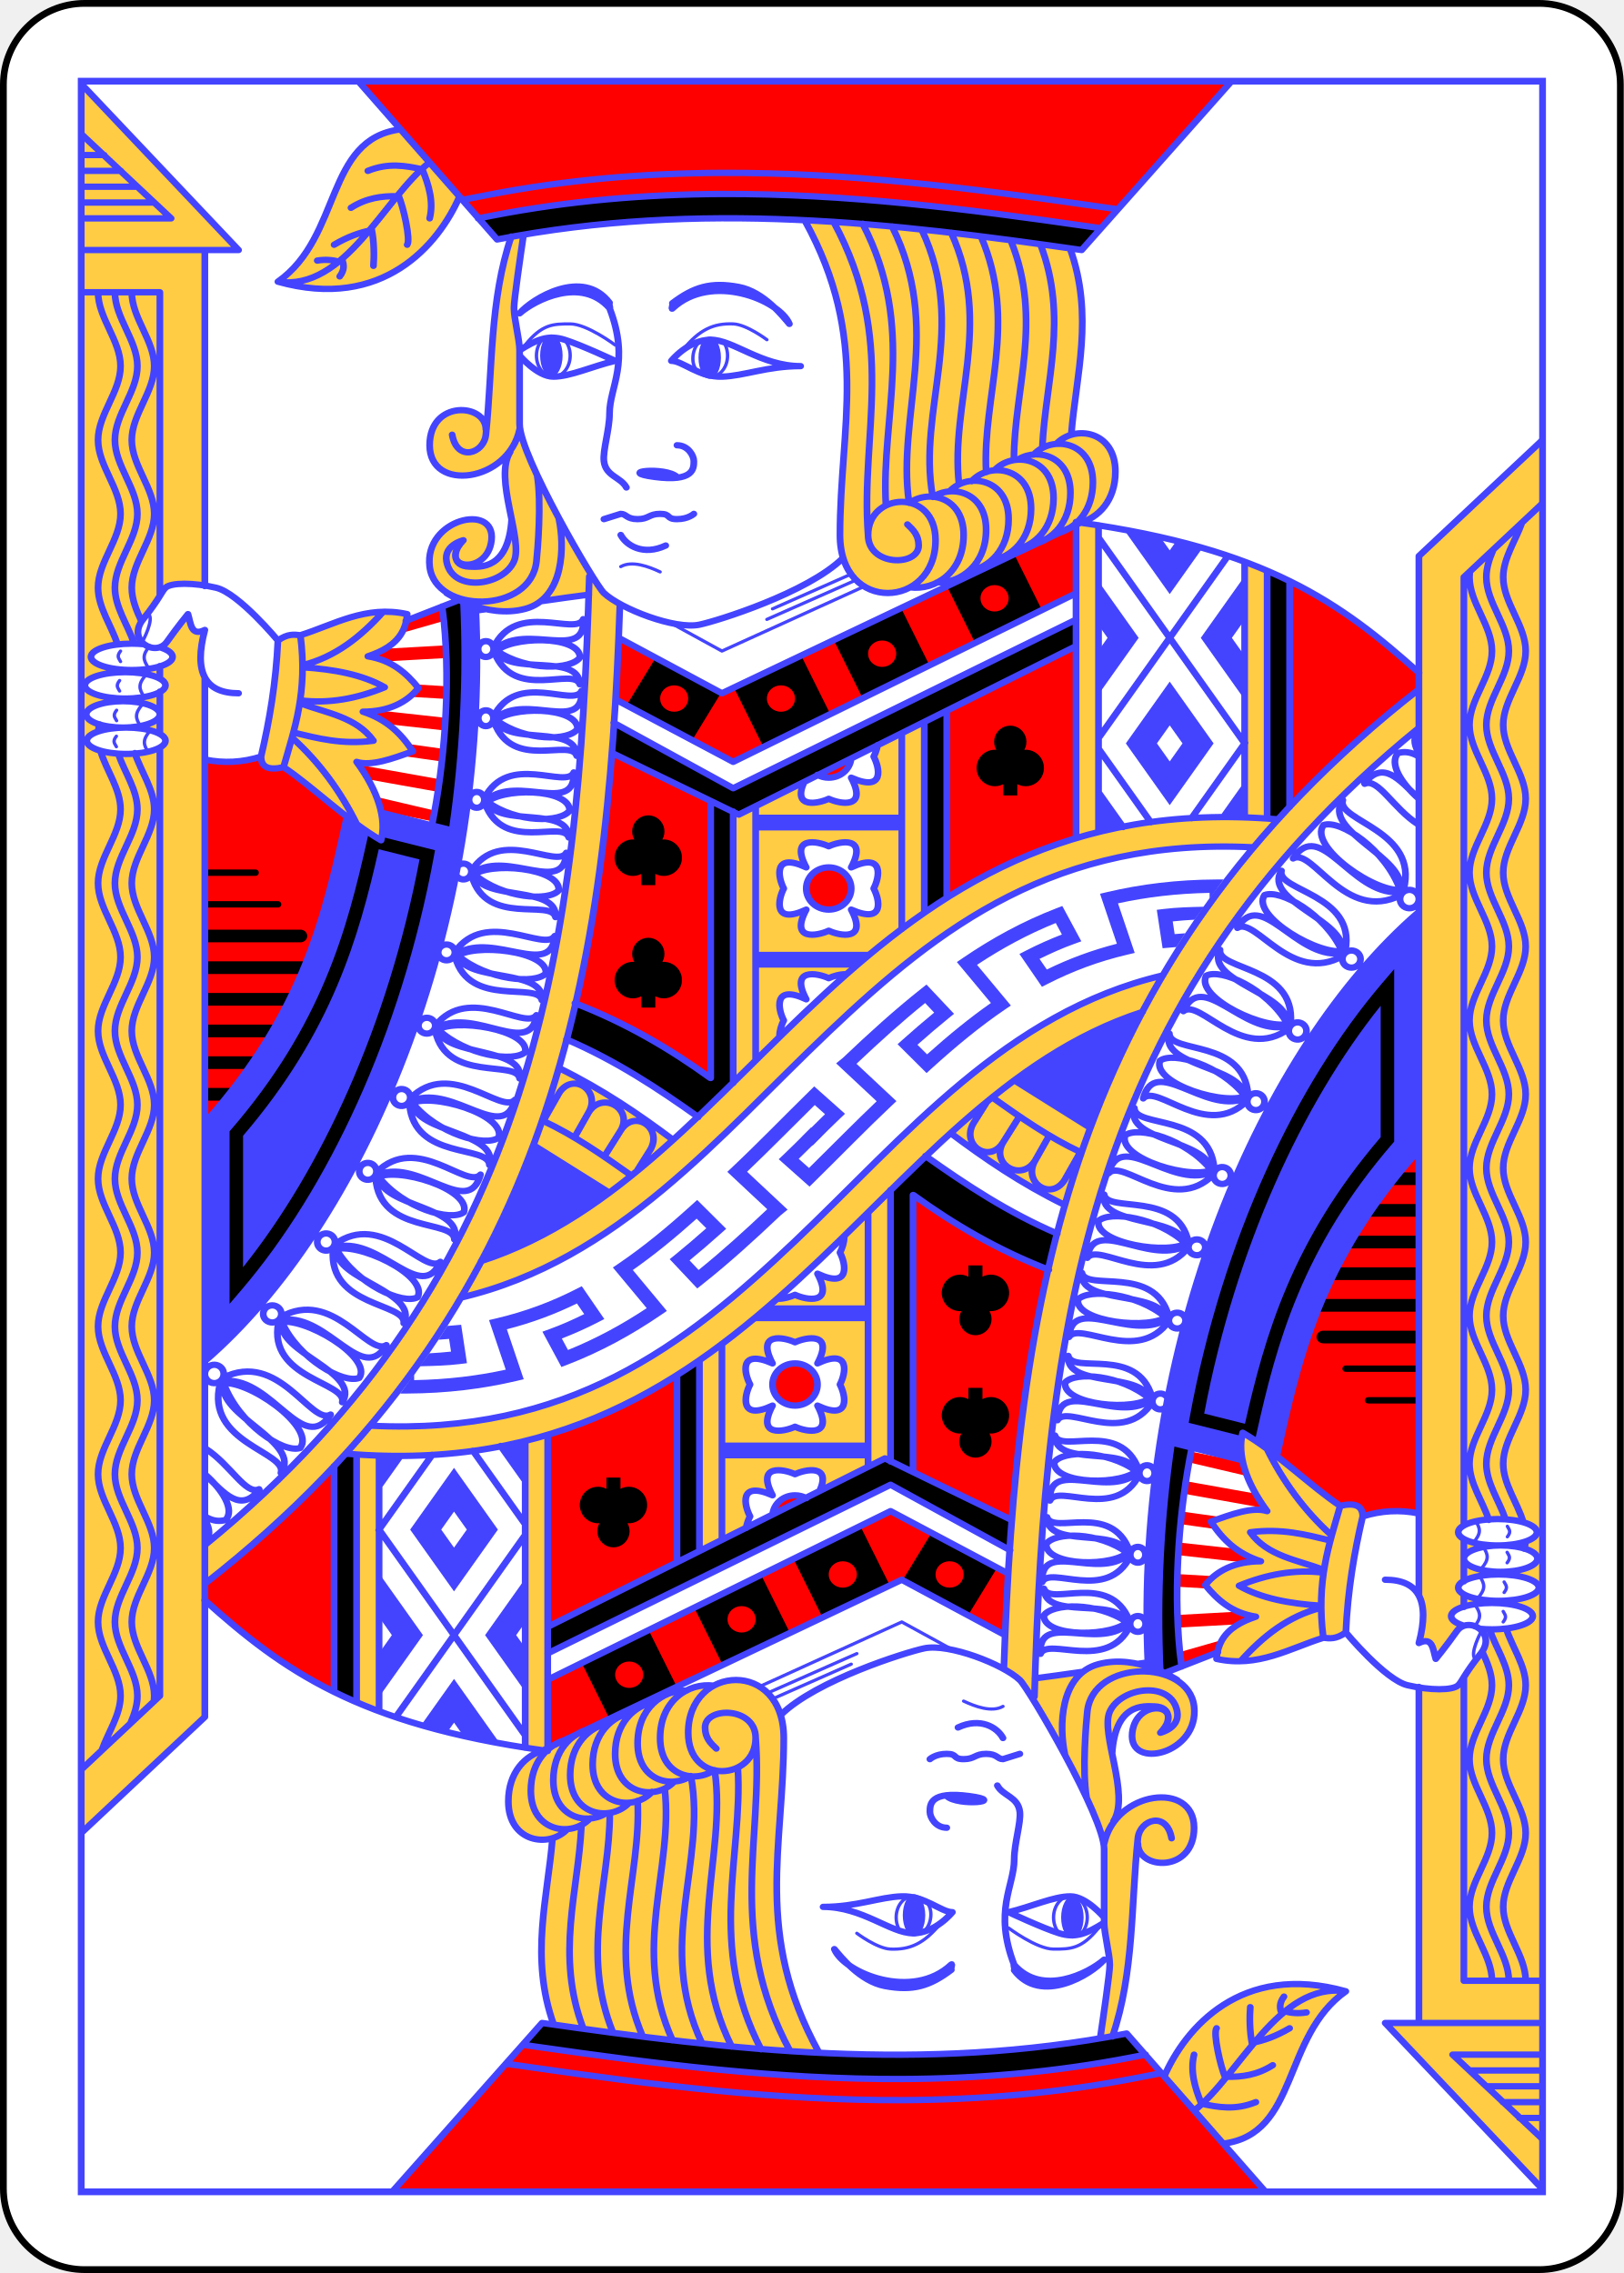
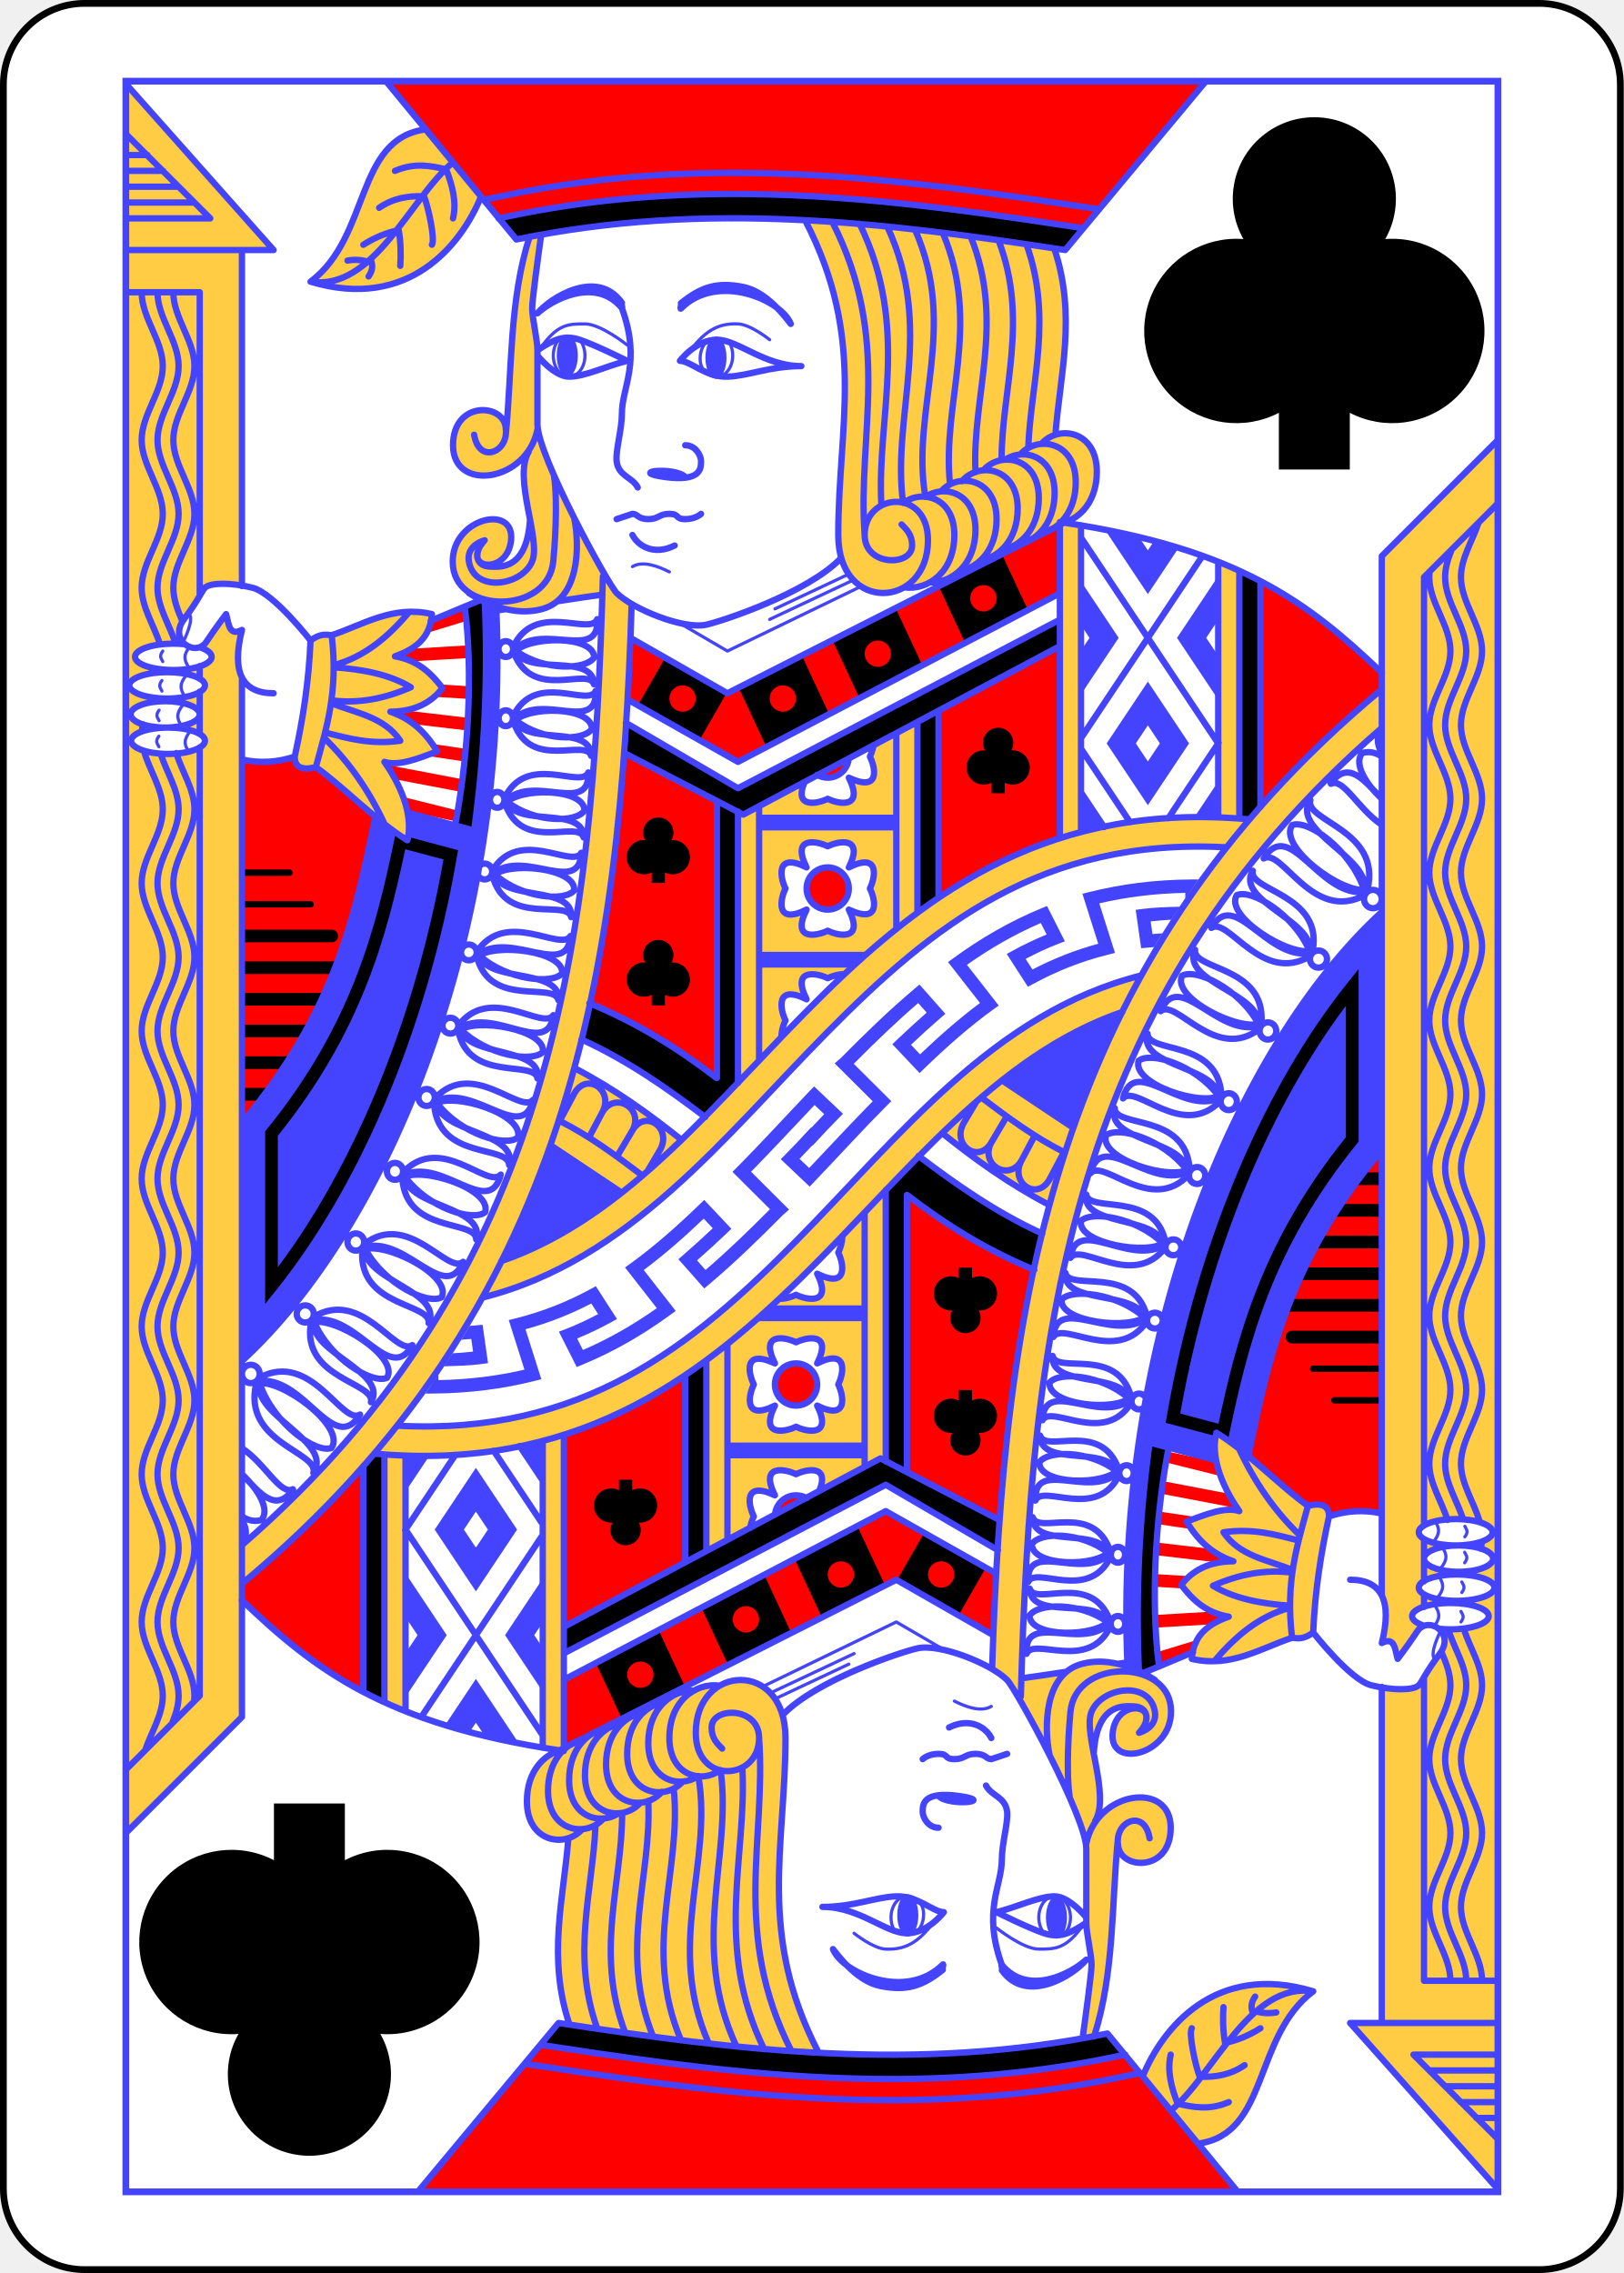
<svg xmlns="http://www.w3.org/2000/svg" xmlns:xlink="http://www.w3.org/1999/xlink" class="card" face="JC" height="3.5in" preserveAspectRatio="none" viewBox="-120 -168 240 336" width="2.5in">
  <defs>
    <symbol id="SCJ" viewBox="-600 -600 1200 1200" preserveAspectRatio="xMinYMid">
      <path d="M-100 500L100 500L100 340A260 260 0 1 0 200 -150A230 230 0 1 0 -200 -150A260 260 0 1 0 -100 340Z" fill="black" />
    </symbol>
    <symbol id="CJ6" preserveAspectRatio="none" viewBox="0 0 1300 2000">
      <path stroke="#44F" stroke-linecap="round" stroke-linejoin="round" stroke-width="3" fill="none" d="M524.942,513.716 570,540 696.329,478.873M61.132,535.04C54.179,543.563 55,548.227 59.572,555.454M57.437,562.749c-6.953,8.523 -6.132,13.187 -1.559,20.414M54.358,590.664c-6.953,8.523 -6.132,13.187 -1.559,20.414M61.337,615.5c-6.953,8.523 -6.132,13.187 -1.559,20.414M35,540c-3.989,5.328 -1.136,7.235 0,10M34.179,567.915c-3.989,5.328 -1.136,7.235 0,10M31.511,596.034c-3.989,5.328 -1.136,7.235 0,10M31.305,620.665c-3.989,5.328 -1.136,7.235 0,10M60,505c5,5 -5,25 -5,25M395,250c15,-20 25,-20 40,-20 15,0 40,20 40,20M535,255c15,-20 27.855,-25.694 45,-25 12.009,0.486 30,15 30,15M430.149,245.272C433.131,248.928 435,254.173 435,260c0,11.046 -6.716,20 -15,20 -8.284,0 -15,-8.954 -15,-20 0,-6.19 2.109,-11.724 5.422,-15.392M573.022,250.068C574.281,252.994 575,256.385 575,260c0,11.046 -6.716,20 -15,20 -8.284,0 -15.871,-6.052 -15.871,-17.097 0,-6.372 2.235,-12.048 5.717,-15.711M610,510l78.911,-37.135M615,500l69.819,-32.856M480,460c10.058,-6.049 25,0 35,5" />
-       <use xlink:href="#SCJ" height="75" width="75" transform="translate(504,728)scale(1,1.065)rotate(0)translate(-37,-37)" />
-       <use xlink:href="#SCJ" height="75" width="75" transform="translate(504,844)scale(1,1.065)rotate(0)translate(-37,-37)" />
-       <use xlink:href="#SCJ" height="75" width="75" transform="translate(826,643)scale(1,1.065)rotate(0)translate(-37,-37)" />
+       <use xlink:href="#SCJ" height="75" width="75" transform="translate(504,728)scale(1,1)rotate(0)translate(-37,-37)" />
+       <use xlink:href="#SCJ" height="75" width="75" transform="translate(504,844)scale(1,1)rotate(0)translate(-37,-37)" />
+       <use xlink:href="#SCJ" height="75" width="75" transform="translate(826,643)scale(1,1)rotate(0)translate(-37,-37)" />
    </symbol>
    <symbol id="CJ5" preserveAspectRatio="none" viewBox="0 0 1300 2000">
      <path stroke="#44F" stroke-linecap="round" stroke-linejoin="round" stroke-width="6" fill="none" d="M921.558,121.325l-25.06,-3.831C790.986,101.362 682.195,86.319 569.248,86.885 501.48,87.224 432.215,93.183 361.268,107.896l-22.184,4.6M425,415c5,25 5,75 -30,85 -35,10 -70,-15 -70,-15M110,478.448V160M7.4505806e-8,1660 110,1550V565.476M109.952,1423.791C424.079,1162.69 468.218,839.167 479.238,495.464M355.727,1118.101C598.778,1034.369 691.652,666.23 1063.973,699.43M337.798,1152.659C477.381,1117.627 566.804,1000.211 664.916,900.932 763.64,801.032 867.291,716.741 1042.07,725.935M452.012,469.223C442.44,813.792 407.376,1129.21 110,1387.2M1075,473.933v213.595M1055,464.08V698.413M1035,455.46V697.397M905,420.772V711.33M885,417.693V717.28M888.351,418.243C1053.687,443.043 1120.384,493.996 1190.053,560.563M411.109,985.253c28.188,14.13 52.952,32.587 77.586,51.208M425.075,935.134c39.019,20.444 70.871,43.709 100.957,67.668M431.664,907.977c43.893,20.069 81.163,46.299 117.275,73.608M439.2,873.673c45.425,18.698 84.554,43.2 120.342,70.782M475.757,586.08 580,645 885.052,485.211M473.693,607.988 580,670 885.077,510.198M472.061,636.489 585,695 884.973,535.337M560,682.157V944.565M580,692.027V949.354M600,686.947V927.439M730,617.816V803.492M750,607.245v180.717M770,596.88v176.713M478.285,527.592 570,580 889.196,418.274M685,765a20,20 0 0 0 -20,-20 20,20 0 0 0 -20,20 20,20 0 0 0 20,20 20,20 0 0 0 20,-20v0M645,745c-15,-30 10,-25 20,-20 10,-5 35,-10 20,20 30,-15 25,10 20,20 5,10 10.599,34.355 -20,20 15,30 -10,25 -20,20 -10,5 -35,10 -20,-20 -30,15 -25,-10 -20,-20 -5,-10 -10,-35 20,-20v0M621.222,904.551C621.281,899.512 623.141,893.719 625,890c-5,-10 -10,-35 20,-20 -15,-30 10,-25 20,-20 3.933,-1.966 10.186,-3.933 15.413,-3.77M654.932,657.285C657.889,659.011 661.329,660 665,660c10.345,0 18.856,-7.855 19.894,-17.926M708.47,629.032C707.858,633.057 706.429,637.142 705,640c5,10 10.599,34.355 -20,20 15,30 -10,25 -20,20 -9.483,4.741 -32.455,9.483 -22.013,-15.623M402.493,1008.329l67.145,44.763M905.363,433.044l129.765,194.647M1035.361,626.959l-47.642,71.463M905.819,633.729l45.682,68.523M1019.995,450.008C981.781,507.328 942.838,565.743 905.982,621.026M905.55,674.789l21.318,31.977M1016.166,697.213 1035,668.963M438.925,1000.675l12.606,-23.725c12.105,-20.216 39.571,-3.424 28.547,17.131l-14.461,24.478M480.078,994.081c12.105,-20.216 37.365,-2.357 26.341,18.198l-12.107,20.494M411.109,985.253l14.081,-26.502c12.105,-20.216 37.365,-2.356 26.341,18.198M70,487.069V200H1.1920929e-6M70,566.092V554.187M70,618.432V578.407M-1.4901161e-7,1600 70,1530V631.363M2.9802322e-7,160H140L0,2.5M0,130H80L-1.1920929e-6,50M315,895a7.5,7.5 0 0 1 -7.5,7.5 7.5,7.5 0 0 1 -7.5,-7.5 7.5,7.5 0 0 1 7.5,-7.5 7.5,7.5 0 0 1 7.5,7.5v0M315,895c30,-40 80,5 90,-10M315,900c9.92,49.006 72.409,27.159 75,45M317.967,896.204C350.854,878.304 400,925 405,885M390,945C395,915 323.67,924.636 317.582,898.758 342.271,923.29 385,930 395,920M395,920c4.031,-20.98 -63.401,-33.217 -80,-20M332.448,825.126a7.46,7.5 0 0 1 -7.022,7.916 7.46,7.5 0 0 1 -7.874,-7.059 7.46,7.5 0 0 1 7.022,-7.916 7.46,7.5 0 0 1 7.874,7.059v0M332.448,825.126C359.967,783.477 412.179,825.547 421.257,810M332.732,830.118c12.637,48.359 73.452,22.978 77.039,40.641M335.463,826.158C367.105,806.409 418.565,850.22 421.257,810M409.771,870.759c3.26,-30.237 -67.029,-16.541 -74.545,-42.029 25.912,23.081 68.727,27.339 78.089,16.784M413.316,845.514c2.811,-21.176 -64.85,-29.54 -80.583,-15.396M347.101,748.305a7.124,7.5 0 0 1 -6.53,8.077 7.124,7.5 0 0 1 -7.673,-6.874 7.124,7.5 0 0 1 6.53,-8.077 7.124,7.5 0 0 1 7.673,6.874v0M347.101,748.305c25.358,-42.277 76.13,-1.433 84.456,-17.186M347.482,753.289c13.127,48.052 70.631,21.264 74.443,38.839M350.003,749.266c29.776,-20.479 79.868,22.124 81.555,-18.148M421.926,792.128c2.449,-30.304 -64.357,-14.978 -72.093,-40.284 25.246,22.473 66.216,25.734 74.922,14.964M424.755,766.808c2.218,-21.236 -62.563,-28.025 -77.273,-13.519M358.61,679.76a6.852,7.5 0 0 1 -5.624,8.638 6.852,7.5 0 0 1 -7.892,-6.155 6.852,7.5 0 0 1 5.624,-8.638 6.852,7.5 0 0 1 7.892,6.155v0M358.61,679.76C379.592,635.345 431.45,671.448 438.192,655M359.366,684.691c16.35,46.688 69.351,14.799 74.384,31.965M361.466,680.455C388.391,657.359 439.736,695.276 438.192,655M433.751,716.655c-0.032,-30.414 -62.847,-9.104 -72.245,-33.617 25.956,20.107 65.471,19.651 72.969,8.134M434.475,691.172c0.459,-21.358 -62.151,-22.264 -75.108,-6.482M366.668,602.411a6.762,7.5 0 0 1 -5.549,8.638 6.762,7.5 0 0 1 -7.788,-6.155 6.762,7.5 0 0 1 5.549,-8.638 6.762,7.5 0 0 1 7.788,6.155v0M366.668,602.411c20.705,-44.414 71.877,-8.311 78.53,-24.76M367.415,607.342c16.134,46.688 68.434,14.799 73.4,31.965M369.486,603.107c26.57,-23.096 77.235,14.821 75.712,-25.455M440.815,639.307c-0.031,-30.414 -62.016,-9.104 -71.29,-33.617 25.613,20.107 64.605,19.651 72.004,8.134M441.53,613.824c0.453,-21.358 -61.329,-22.264 -74.115,-6.482M366.798,536.693a6.924,7.5 0 0 1 -5.482,8.789 6.924,7.5 0 0 1 -8.114,-5.938 6.924,7.5 0 0 1 5.482,-8.789 6.924,7.5 0 0 1 8.114,5.938v0M366.798,536.693c20.172,-44.973 73.387,-10.296 79.819,-26.923M367.675,541.602c17.59,46.227 70.395,12.902 75.874,29.925M369.698,537.311c26.667,-23.823 79.405,12.68 76.918,-27.541M443.549,571.527c-0.732,-30.403 -63.693,-7.386 -73.751,-31.635 26.682,19.392 66.587,17.859 73.896,6.14M443.694,546.033c-0.028,-21.364 -63.293,-20.561 -76.019,-4.43M292.672,964.013a7.73,8.033 0 0 1 -8.614,6.994 7.73,8.033 0 0 1 -6.73,-8.952 7.73,8.033 0 0 1 8.614,-6.994 7.73,8.033 0 0 1 6.73,8.952v0M292.672,964.013c35.714,-38.606 81.208,15.762 93.322,1.121M292.044,969.328c3.99,53.393 70.658,38.328 71.067,57.632M295.556,965.68c35.891,-14.734 80.297,41.325 90.438,-0.546M363.111,1026.96c8.884,-31.239 -65.294,-30.31 -68.269,-58.615 22.173,29.303 65.039,42.016 76.525,32.691M371.367,1001.036c6.76,-21.777 -60.682,-43.591 -79.323,-31.708M262.606,1034.063a7.673,8.013 0 0 1 -8.611,6.894 7.673,8.013 0 0 1 -6.601,-8.994 7.673,8.013 0 0 1 8.611,-6.894 7.673,8.013 0 0 1 6.601,8.994v0M262.606,1034.063c35.786,-38.169 80.465,16.492 92.617,2.003M261.936,1039.359c3.494,53.295 69.797,38.901 70.034,58.16M265.454,1035.753c35.752,-14.356 79.338,41.981 89.769,0.313M331.971,1097.518c9.091,-31.076 -64.543,-30.852 -67.249,-59.113 21.752,29.439 64.188,42.526 75.67,33.333M340.392,1071.738c6.9,-21.658 -59.849,-44.056 -78.455,-32.38M225.491,1102.246a7.898,8.152 0 0 1 -9.769,5.591 7.898,8.152 0 0 1 -5.417,-10.083 7.898,8.152 0 0 1 9.769,-5.591 7.898,8.152 0 0 1 5.417,10.082v0M225.491,1102.246c41.975,-32.813 79.539,29.179 94.014,16.5M224.041,1107.47c-4.174,54.177 65.425,50.06 62.873,69.478M228.146,1104.392c38.486,-8.856 74.694,54.653 91.36,14.353M286.914,1176.948c13.765,-29.85 -61.243,-41.14 -59.898,-70.002 17.877,33.026 59.188,52.832 72.213,45.377M299.228,1152.323c10.167,-20.715 -54.549,-53.693 -75.187,-44.852M177.494,1171.167a8.084,8.122 0 0 1 -10.525,4.484 8.084,8.122 0 0 1 -4.463,-10.574 8.084,8.122 0 0 1 10.525,-4.484 8.084,8.122 0 0 1 4.463,10.574v0M177.494,1171.167c46.141,-27.976 77.917,37.499 93.971,26.5M175.474,1176.186c-9.891,53.225 61.377,56.663 56.757,75.625M179.973,1173.58c40.094,-4.617 70.332,62.213 91.492,24.087M232.231,1251.811c17.119,-28.087 -58.05,-47.373 -53.675,-75.823 14.756,34.651 54.74,58.735 68.774,52.755M247.329,1228.744c12.506,-19.426 -49.929,-59.087 -71.856,-52.557M126.003,1228.766a8.414,8.715 0 0 1 -11.224,4.094 8.414,8.715 0 0 1 -3.952,-11.625 8.414,8.715 0 0 1 11.224,-4.093 8.414,8.715 0 0 1 3.952,11.625v0M126.003,1228.766c49.745,-26.853 78.519,45.407 95.909,34.709M123.579,1234.005c-13.721,56.334 60.095,64.816 54.068,84.812M128.422,1231.516c41.952,-2.244 69.039,71.364 93.49,31.959M177.647,1318.817c19.603,-28.926 -57.24,-54.644 -50.853,-84.816 13.087,38.103 53.066,66.588 68.032,61.13M194.826,1295.13c14.25,-19.961 -48.045,-66.641 -71.247,-61.125M110.323,1212.531C248.864,1085.094 364.673,805.728 350.93,497.689M128.501,1363.393C136.699,1353.801 126.187,1335.136 110,1320M110,1360c7.738,5.039 13.609,4.707 18.501,3.393M110,1385c5.306,-6.524 4.355,-12.857 1.003,-19.872M110,1320c17.689,18.562 31.778,36.964 48.471,14.665M110.704,1295.793c22.171,15.196 35.716,44.344 47.538,38.425M110.313,986.836C198.985,880.847 217.434,789.003 236.453,697.044M15,200c0,24.267 20,45.733 20,70 0,24.267 -20,45.733 -20,70M17.257,634.906C22.489,653.366 35,670.807 35,690c0,24.267 -20,45.733 -20,70M16.199,609.324c-0.448,2.082 -0.786,4.178 -0.988,6.295M15,340c0,24.267 20,45.733 20,70 0,24.267 -20,45.733 -20,70 0,18.667 11.834,35.676 17.296,53.577M15,760c0,24.267 20,45.733 20,70 0,24.267 -20,45.733 -20,70 0,24.267 20,45.733 20,70 0,24.267 -20,45.733 -20,70 0,24.267 20,45.733 20,70 0,24.267 -20,45.733 -20,70 0,24.267 20,45.733 20,70 0,24.267 -20,45.733 -20,70 0,24.267 20,45.733 20,70 0,24.267 -20,45.733 -20,70 0,24.267 20,45.733 20,70 0,17.992 -10.994,34.445 -16.68,51.641M30,200c0,24.267 20,45.733 20,70 0,24.267 -20,45.733 -20,70M33.147,637.832C38.78,655.219 50,671.824 50,690c0,24.267 -20,45.733 -20,70M30,340c0,24.267 20,45.733 20,70 0,24.267 -20,45.733 -20,70 0,18.209 11.261,34.842 16.883,52.264M30,760c0,24.267 20,45.733 20,70 0,24.267 -20,45.733 -20,70 0,24.267 20,45.733 20,70 0,24.267 -20,45.733 -20,70 0,24.267 20,45.733 20,70 0,24.267 -20,45.733 -20,70 0,24.267 20,45.733 20,70 0,24.267 -20,45.733 -20,70 0,24.267 20,45.733 20,70 0,24.267 -20,45.733 -20,70 0,24.267 20,45.733 20,70 0,8.743 -2.596,17.123 -5.918,25.401M45,200c0,24.267 20,45.733 20,70 0,24.267 -20,45.733 -20,70M47.774,636.652C53.267,654.469 65,671.413 65,690c0,24.267 -20,45.733 -20,70M45,340c0,24.267 20,45.733 20,70 0,24.267 -20,45.733 -20,70 0,11.029 4.131,21.479 8.638,31.876M45,760c0,24.267 20,45.733 20,70 0,24.267 -20,45.733 -20,70 0,24.267 20,45.733 20,70 0,24.267 -20,45.733 -20,70 0,24.267 20,45.733 20,70 0,24.267 -20,45.733 -20,70 0,24.267 20,45.733 20,70 0,24.267 -20,45.733 -20,70 0,24.267 20,45.733 20,70 0,24.267 -20,45.733 -20,70 0,24.267 20,45.733 20,70 0,1.502 -0.077,2.993 -0.22,4.475M9.747479e-5,115H64.039M3.2732335e-4,100H48.851M-3.7619512e-4,85 35.304,85M3.2874958e-5,70H20.525M140,580c-29.951,-0.016 -40.027,-19.94 -30,-60 -12.409,6.549 -12.465,-6.157 -15,-15 0,0 -8.695,11.232 -18.695,26.232C66.305,546.232 40,530 55,510c15,-20 16.464,-26.464 20,-30 5,-5 25,-5 45,0 20,5 55,50 55,50 -1.704,40.187 -7.501,76.003 -15,110 -16.58,5.561 -33.036,6.416 -49.377,2.902M71.373,536.894c6.157,2.24 9.933,5.263 9.933,8.591 0,6.904 -16.254,12.5 -36.305,12.5 -20.051,0 -36.305,-5.596 -36.305,-12.5 0,-6.904 16.254,-12.5 36.305,-12.5 3.53,0 6.943,0.173 10.17,0.497M75,572.5A35.858,12.5 0 0 1 39.142,585 35.858,12.5 0 0 1 3.284,572.5 35.858,12.5 0 0 1 39.142,560 35.858,12.5 0 0 1 75,572.5v0M70,600A32.742,12.5 0 0 1 37.258,612.5 32.742,12.5 0 0 1 4.516,600 32.742,12.5 0 0 1 37.258,587.5 32.742,12.5 0 0 1 70,600v0M75,625A35,12.5 0 0 1 40,637.5 35,12.5 0 0 1 5,625 35,12.5 0 0 1 40,612.5 35,12.5 0 0 1 75,625v0M175,530c9.012,-6.7 14.397,-5.617 20,-5 6.602,53.925 -5.186,88.42 -15,125 -13.357,3.344 -19.993,-0.02 -20,-10M195,525c30,-10 58.099,-28.711 95,-20 -0.465,7.087 -2.195,12.971 -4.912,17.916C278.989,534.014 267.914,540.382 255,545c21.582,3.661 34.214,15.941 45,30 -10.033,13.449 -26.229,22.431 -49.384,22.463C271.315,604.685 284.062,617.311 295,635c-18.492,7.153 -37.007,14.354 -50,10 19.289,27.697 26.761,54.112 21.773,74.31C237.075,701.195 205.063,667.576 180,650M268.591,502.865c-19.968,23.703 -42.549,42.82 -71.627,50.534l0.314,2.014c27.151,1.82 53.022,6.851 72.722,18.898 -24.548,10.717 -49.297,15.727 -74.99,12.402l-0.156,2.753C218.159,598.765 244.968,602.452 260,625c-27.967,3.853 -49.066,-2.197 -70.957,-7.729l-1.28,4.911c23.946,23.099 43.122,50.723 57.776,82.638M409.668,492.691c15.885,-2.427 31.2,-4.718 41.922,-6.162M340.523,503.13c2.789,-0.3 10.017,-1.362 19.685,-2.832M288.81,511.329l47.735,-19.89 3.637,2.778C343.136,565.525 339.937,637.433 330,710l-62.98,-16.795M321.054,497.738c0.589,4.567 1.12,9.137 1.594,13.711 6.125,64.647 0.077,137.84 -10.709,193.962M643.803,132.176C701.96,244.697 675,327.057 675,430c0,75 85,70 85,5 0,-50 -60,-45.311 -60,-5 0,30 45,30 45,10 0,-10 -5,-15 -10,-20M669.34,133.266C726.4,245.602 693.068,334.167 700,430M695.19,135.073c48.26,98.566 16.053,183.258 20.658,266.387M721.351,137.594c45.155,96.517 4.146,179.666 15.029,261.376M747.735,140.737c41.294,93.23 -4.038,170.597 9.712,252.602M773.953,143.54c37.352,87.708 -1.183,161.463 6.958,238.512M800.409,147.046c33.11,81.81 1.072,151.58 4.616,223.483M827.096,151.351c28.605,75.469 2.72,140.801 2.651,207.295M853.334,154.703c24.951,69.449 4.407,130.388 1.698,191.728M879.702,158.639c21.365,63.523 5.329,120.003 1.027,176.354M737.198,479.634C760.06,482.813 785,465.209 785,430c0,-35.779 -30.724,-43.554 -48.2,-30.312M761.394,474.984C783.006,475.603 805,458.064 805,425c0,-35.174 -29.693,-43.284 -47.303,-30.966M789.49,464.367C808.171,460.965 825,443.922 825,415c0,-38.859 -36.24,-44.685 -52.39,-26.43M809.418,454.38C828.128,451.009 845,433.959 845,405c0,-39.224 -36.924,-44.792 -52.84,-25.909M829.835,444.303C848.378,440.754 865,423.744 865,395c0,-39 -36.504,-44.727 -52.566,-26.23M846.344,438.983C864.27,434.82 880,417.962 880,390c0,-34.529 -28.614,-42.977 -46.321,-31.623M867.705,428.641C885.059,423.957 900,407.252 900,380c0,-39.087 -36.667,-44.753 -52.673,-26.106M887.601,418.669C904.999,414.024 920,397.306 920,370c0,-38.91 -36.337,-44.701 -52.455,-26.357M393.488,145.734C390.692,165.756 385,207.455 385,215c0,10 5,30 5,40v70c0,30 67.094,152.094 75,160 15,15 63.177,34.874 85,30 15.768,-3.522 96.225,-30.183 127.661,-63.115M382.576,147.228C363.268,207.665 366.103,272.149 360,335c-1.733,17.844 -25.582,26.283 -30,0M390,330c-10,50 -80,60 -80,15 0,-43.271 50,-40 50,-15M381.642,351.232c-15,25 12.013,83.236 3.358,103.768 -9.923,23.54 -55,30 -60,0 -2.599,-15.596 15,-20 15,-20M382.947,415C380.073,463.281 354.797,460.347 345,460 330.009,459.469 330,445 340,435M405.624,373.525c4.031,25.81 0.439,70.852 -0.624,81.475 -5,50 -90,50 -95,5 -5,-45 58.774,-61.204 55,-25 -3.544,33.995 -49.455,27.568 -25,0M480,430c5,10 20,20 40,10M465,415l15,-5c5,0 5,5 15,5 10,0 10,-5 20,-5 10,0 5,5 15,5 10,0 15,-5 15,-5M390,220c11.318,-14.134 56.376,-43.415 80,-10 -1.399,-1.496 1.277,6.539 0,5 -25.008,-30.136 -66.371,-7.783 -80,5v0M630,230c-5.438,-6.79 -22.697,-30.539 -45,-35 -25,-5 -40,0 -59.073,15.401 1.399,-1.496 -1.412,6.416 0,5C560.27,180.947 621.088,207.036 630,230v0M470,215c18.673,51.658 0,74.505 0,100 0,15 -6.095,35.06 -5,45 1.595,14.471 15,15 20,25M530,375c-10,-10 -55,-5 -20,0 35,5 35,-7.929 35,-15 0,-5 -5,-15 -15,-15M525,265c0,0 15,-20 35,-20 20,0 45,25 80,25 -30,0 -50.011,9.323 -70,10 -20.501,0.695 -35,-15 -45,-15M390,255c15,-10 25,-15 40,-10 15,5 45,20 45,20M475,265c-20,5 -40,15 -55,15 -14.142,0 -30,-20 -30,-20M246.471,5.6251884e-5 370,150c180.66,-37.466 351.908,-15.7 520,10L1023.334,-3.2305717e-4M906.793,139.3l-13.317,-2.036C788.176,121.164 680.547,106.362 569.412,106.902c-66.681,0.324 -134.623,6.172 -204.082,20.576l-12.231,2.537M284.046,45.688C216.752,54.57 232.09,147.182 175,190c93.311,27.993 143.088,-35.437 161.516,-80.608M175,190c59.989,9.229 94.425,-79.494 134.753,-112.881M310,130c3.622,-15.522 -0.587,-31.178 -6.695,-46.867M255,85c18.364,-7.903 33.498,-4.91 48.503,-1.481M240,120c13.663,-9.296 27.374,-11.325 41.122,-10.975M290,155c3.267,-4.481 -3.393,-36.023 -7.714,-46.574M225,155c11.905,-7.533 22.973,-11.691 33.555,-13.886M260,175c0.69,-8.732 0.615,-23.442 -1.616,-34.617M210,170c7.27,-1.286 13.646,-0.613 19.568,1.056M230,185c4.485,-6.253 3.934,-11.496 1.8,-16.426" />
    </symbol>
    <symbol id="CJ4" preserveAspectRatio="none" viewBox="0 0 1300 2000">
      <path fill="black" d="M585,695 472.144,635.82c0.731,-9.553 1.333,-18.454 1.721,-27.602L580,670 885.039,509.676l-0.052,25.052zM439.549,873.41c-2.199,11.53 -4.911,23.275 -7.841,34.769 43.85,19.867 81.12,46.098 116.906,73.455 10.373,-10.761 21.013,-21.807 31.527,-32.624l-0.117,-256.779 -20.258,-10.249 0.006,262.529C523.754,916.873 484.625,892.371 439.549,873.41ZM750.265,787.769l-0.604,-180.377 20.091,-10.554 0.412,176.779c-6.544,4.531 -13.14,9.182 -19.899,14.152zM1075.185,473.913c-6.31,-3.433 -13.043,-6.744 -20.117,-9.89l-0.189,234.525c2.932,0.357 6.003,0.605 9.371,1.009 3.682,-3.877 7.134,-7.871 10.693,-11.942zM330,710c10.133,-73.998 13.259,-147.311 10,-220l-18.949,7.817c0.592,4.488 1.123,9.058 1.597,13.631 6.125,64.647 0.077,137.84 -10.633,193.869zM110.427,966h16.215l9.031,-12h-25.041zM110.222,936h38.588L155,924h-45.599zM110.304,876h72.578l4.926,-12h-78.084zM110.427,906h56.65l6.158,-12h-63.013zM110.304,846h85.714l4.516,-12h-90.23zM110.885,816H195c3.347,0.047 6.085,-2.653 6.085,-6 0,-3.347 -2.739,-6.047 -6.085,-6h-84.696zM110.014,783H175c4.057,0.057 4.057,-6.057 0,-6h-64.986zM110.014,753H155c4.057,0.057 4.057,-6.057 0,-6h-45.567zM255.631,712.936l-1.301,6.197C236.571,803.793 214.141,893.827 133.34,993.469L132,995.121v163.473l10.682,-13.32c76.408,-95.292 141.945,-241.845 171.152,-411.162l0.934,-5.404zm9.094,14.846L301,737.455C273.075,894.628 213.409,1031.523 144,1123.869V999.309c79.262,-98.449 103.144,-188.695 120.725,-271.527zM754.336,552.862l-25.055,-53.688 -59.849,30.324 25.747,55.172M712.5,530c6.904,0 12.5,5.596 12.5,12.5 0,6.904 -5.596,12.5 -12.5,12.5 -6.904,0 -12.5,-5.596 -12.5,-12.5 0,-6.904 5.596,-12.5 12.5,-12.5zM770.068,478.361l25.159,53.913 59.387,-31.313 -24.425,-52.34zM812.5,477.5c6.904,0 12.5,5.596 12.5,12.5 0,6.904 -5.596,12.5 -12.5,12.5 -6.904,0 -12.5,-5.596 -12.5,-12.5 0,-6.904 5.596,-12.5 12.5,-12.5zM580.725,574.767l26.03,55.778 59.723,-30.594 -26.014,-55.745zM622.5,572.5c6.904,0 12.5,5.596 12.5,12.5 0,6.904 -5.596,12.5 -12.5,12.5 -6.904,0 -12.5,-5.596 -12.5,-12.5 0,-6.904 5.596,-12.5 12.5,-12.5zM510.928,546.504l-25.942,45.228 58.425,32.917 25.905,-45.162zm26.793,31.301c3.974,5.645 2.619,13.443 -3.026,17.417 -5.645,3.974 -13.443,2.619 -17.417,-3.026 -3.974,-5.645 -2.619,-13.443 3.026,-17.417 5.645,-3.974 13.443,-2.619 17.417,3.026zM906.793,139.3l-13.317,-2.036C788.176,121.164 680.547,106.362 569.412,106.902c-66.681,0.324 -134.623,6.172 -204.082,20.576l-12.119,2.405L370,150c180.66,-37.466 351.908,-15.7 520,10L906.937,139.675 1040,-20" />
    </symbol>
    <symbol id="CJ3" preserveAspectRatio="none" viewBox="0 0 1300 2000">
      <path fill="#44F" d="M599.754,695h130.337l-0.205,15H600.164ZM599.754,825h103.859l-15.189,15h-87.849zM905.094,474.104l-0.1,41.316 8.055,12.08 -8.111,12.168 -0.1,41.611 35.854,-53.779zM1034.615,469.539 995.975,527.5 1035,586.037 1034.863,544.369 1023.617,527.5 1034.752,510.799ZM927.453,424.717l40.881,61.32 29.141,-43.711 -23.674,-5.953 -5.467,8.201 -7.668,-11.506zM968.334,568.963 929.309,627.5 968.334,686.037 987.846,656.77 1007.357,627.5 987.846,598.23Zm0,41.463 0.375,0.562 11.006,16.512 -11.006,16.512 -0.375,0.562L956.951,627.5ZM904.986,711.417c6.917,-1.744 13.964,-3.413 21.508,-4.781l-21.22,-31.594zM1016.282,697.266 1035,668.943l0.136,28.572c-6.24,-0.106 -12.531,-0.21 -18.854,-0.249zM355.942,1117.82c17.996,-36.037 33.178,-72.46 46.355,-109.484l67.413,44.868c-34.97,27.774 -72.264,50.526 -113.768,64.617zM998.835,782.289c-12.064,0.257 -24.521,0.617 -35.749,2.09l-6.264,0.822 5.176,36.404 5.926,-0.549c2.12,-0.196 4.247,-0.385 6.382,-0.564l7.837,-13.064c-3.163,0.24 -6.295,0.505 -9.424,0.771l-1.711,-12.023c6.353,-0.703 12.818,-1.261 19.418,-1.62l25.792,-38.153 -6.244,0.031c-35.369,0.173 -67.446,4.464 -97.201,11.936l-6.443,1.617 15.004,47.361c-22.248,6.063 -42.873,14.283 -62.326,24.422l-6.484,-10.062c10.007,-5.255 20.196,-10.129 30.734,-14.184l6.453,-2.482 -16.92,-33.457 -5.346,2.197c-29.992,12.327 -57.417,28.353 -83.215,47.127L779,834.713l30.283,38.77c-19.261,14.385 -37.967,30.71 -56.785,48.676l-8.586,-9.092c9.248,-8.733 18.515,-17.2 27.775,-25.191l4.789,-4.133 -24.512,-27.721 -4.666,3.934c-23.766,20.027 -46.627,42.187 -69.652,65.48l-6.053,5.275 36.041,35.895c-19.627,19.928 -39.408,41.356 -60.193,63.215l-9.139,-8.662c5.407,-5.58 10.742,-11.155 15.857,-16.631l4.268,-4.566 -9.135,-8.533 -4.266,4.566c-6.536,6.996 -13.086,13.999 -20.012,20.99l-4.496,4.539 27.387,25.959 4.301,-4.496c24.08,-25.18 46.478,-49.853 68.615,-72.064l4.412,-4.428 -35.529,-35.387c20.304,-20.457 40.44,-39.891 61.051,-57.586l8.035,9.088c-9.373,8.221 -18.736,16.745 -28.057,25.664l-4.486,4.293 25.793,27.316 4.547,-4.398c21.802,-21.086 43.159,-39.847 65.184,-55.799l5.25,-3.803 -30.105,-38.541c21.998,-15.54 45.136,-28.915 70.021,-39.631l5.494,10.865c-10.953,4.536 -21.63,9.585 -31.916,15.238l-5.875,3.229 20.051,31.104 5.096,-2.771c21.955,-11.94 45.269,-21.298 70.961,-27.719l6.451,-1.611 -14.881,-46.979c25.176,-5.853 52.104,-9.35 81.473,-9.92l0.029,5.027M-10,1670 110,1550M340,490c3.259,72.689 0.133,146.002 -10,220l-63.003,-16.796c1.771,9.448 1.717,18.248 -0.224,26.106 -10.168,-6.202 -20.607,-14.221 -30.633,-22.529 -18.706,92.222 -37.156,184.066 -125.984,289.528l0.005,225.474C248.841,1085.098 364.64,805.808 350.936,497.821M428.258,260a10,20 0 0 1 -10,20 10,20 0 0 1 -10,-20 10,20 0 0 1 10,-20 10,20 0 0 1 10,20zM569.129,262.032a10,20 0 0 1 -10,20 10,20 0 0 1 -10,-20 10,20 0 0 1 10,-20 10,20 0 0 1 10,20z" />
    </symbol>
    <symbol id="CJ2" preserveAspectRatio="none" viewBox="0 0 1300 2000">
      <path fill="red" d="M246.471 0L370 150C550.66 112.534 721.908 134.3 890 160L1023.334 0L246.471 0zM884.787 420.898L570 580L478.186 527.742C477.311 547.675 476.399 567.389 475.531 586.553L580 645L885.053 485.211L885 484.4L884.787 420.898zM1075.055 473.844L1075.32 687.189C1109.08 648.912 1146.956 612.04 1189.938 576.455L1190.027 559.941C1155.227 527.288 1121.143 497.912 1075.055 473.844zM320.646 499.514L289.023 509.168L284.645 523.051L322.646 511.449L320.646 499.514zM324.117 534.629L270.094 537.807L259.85 544.922L270.727 549.791L325.303 546.582L324.117 534.629zM884.986 535.115L770.229 596.584L769.914 773.785C804.764 750.445 842.746 730.781 885.102 717.271L884.986 535.115zM297.209 571.627C296.62 574.304 294.729 582.004 293.547 583.42L325.326 585.406L325.334 573.385L297.209 571.627zM293.547 583.42L292.908 583.381C293.076 583.756 293.296 583.72 293.547 583.42zM257.619 594.891C251.588 594.981 268.515 606.482 272.211 609.242L324.252 615.365L324.727 603.338L263.561 596.143C260.639 595.249 258.736 594.874 257.619 594.891zM290.627 627.969C303.058 631.627 278.648 639.283 284.449 639.176L321.365 644.721L322.834 632.807L290.627 627.969zM472.061 636.488C466.166 717.611 456.427 797.028 439.416 874.025C484.625 892.37 523.754 916.873 559.771 944.51L559.783 681.676L472.061 636.488zM160 640C143.42 645.561 126.963 646.415 110.311 642.5L110.156 986.6C198.984 880.847 217.435 789.003 236.426 697.018C216.343 680.41 196.64 661.669 180 650C166.643 653.344 160.007 649.98 160 640zM684.895 642.074L654.932 657.285C657.889 659.011 661.329 660 665 660C675.345 660 683.857 652.145 684.895 642.074zM247.631 647.906L254.496 661.428L318.041 673.523L318.938 661.48L247.631 647.906zM262.609 678.219L266.17 691.477L313.281 701.51L315.637 691.475L262.609 678.219zM665 745A20 20 0 0 0 645 765A20 20 0 0 0 665 785A20 20 0 0 0 685 765A20 20 0 0 0 665 745z" />
    </symbol>
    <symbol id="CJ1" preserveAspectRatio="none" viewBox="0 0 1300 2000">
      <path fill="#FC4" d="M0,2.5V1660l110,-110 -0.018,-126.234c105.296,-87.528 180.255,-182.163 233.801,-282.25 -1.872,3.513 -3.775,7.049 -5.742,10.635 139.339,-34.523 228.763,-151.939 326.875,-251.219 98.724,-99.899 202.374,-184.191 377.621,-174.982 7.526,-8.934 14.813,-17.827 21.885,-26.592 -4.277,-0.38 -8.507,-0.689 -12.711,-0.965 1.155,0.06 2.313,0.123 3.467,0.182l-0.381,-234.674c-6.481,-3.039 -12.977,-5.812 -19.758,-8.469l0.096,242.092c0.691,0.036 1.383,0.073 2.074,0.109 -159.047,-6.045 -265.297,63.26 -356.08,148.363 22.003,-20.658 44.856,-40.363 69.137,-58.227l-0.137,-180.627c-13.882,7.38 -27.815,14.802 -41.711,22.193 -0.636,3.926 -2.025,7.877 -3.418,10.664 5,10 10.599,34.355 -20,20 15,30 -10,25 -20,20 -9.483,4.741 -32.455,9.483 -22.014,-15.623l29.811,-16.09C643.528,663.861 614.288,679.411 585,695l-5.035,-2.801 0.258,256.52c-29.078,30.451 -58.047,60.053 -88.42,86.33 11.695,-10.162 23.153,-20.849 34.416,-31.988 -30.273,-24.218 -62.124,-47.482 -101.275,-67.924 -6.813,24.55 -14.315,48.867 -22.598,73.062l67.293,44.893 0.184,0.16c-34.985,27.602 -72.212,50.297 -113.846,64.631 95.578,-192 116.201,-403.263 123.262,-622.42 -17.428,-7.747 -13.268,-13.828 -27.006,-26.035 0.041,-0.67 0.071,-1.285 0.117,-1.984C431.014,428.206 390,348.455 390,325v-70c0,-10 -5,-30 -5,-40 0,-10 10,-80 10,-80l-10,5C363.674,200.667 366.173,265.689 360.268,329.611 360,304.999 310,301.729 310,345c0,37.916 49.696,36.786 71.482,5.906 -8.809,15.273 -2.759,42.101 1.586,64.871C380.073,463.281 354.797,460.347 345,460 338.205,459.759 334.498,456.651 333.396,452.396 337.372,463.072 362.419,459.759 365,435c3.774,-36.204 -60,-20 -55,25 1.226,11.03 7.257,19.357 15.369,24.953 0,0 34.631,25.047 69.631,15.047 5.769,-1.648 10.586,-4.383 14.627,-7.611 15.899,-2.121 31.18,-4.404 41.859,-5.875C441.169,824.334 402.388,1133.537 110,1387.199l-0.021,15.73 -0.119,-838.238c-4.802,-9.885 -4.813,-24.568 -0.006,-44.078v-0.541C97.595,526.439 97.524,513.807 95,505c0,0 -8.695,11.232 -18.695,26.232 -1.838,2.756 -4.227,4.45 -6.809,5.268l1.877,0.395c6.157,2.24 9.932,5.263 9.932,8.59 0,6.904 -16.254,12.5 -36.305,12.5 -20.051,0 -36.305,-5.596 -36.305,-12.5 0,-6.904 16.254,-12.5 36.305,-12.5 3.53,0 6.943,0.173 10.17,0.496l1.066,0.225C50.314,529.013 47.518,519.976 55,510c15,-20 16.464,-26.464 20,-30 4.147,-4.147 18.62,-4.842 34.848,-2.109L109.803,160H140ZM284.047,45.688C216.752,54.569 232.09,147.182 175,190 268.311,217.993 318.087,154.564 336.516,109.393ZM640,125c63.111,116.225 35,199.881 35,305 0,39.694 23.81,56.979 46.227,54.82 43.937,-3.506 110.424,-43.307 166.375,-66.15C905,414.024 920,397.306 920,370 920,360 915,329.999 880.729,334.992 885.775,268.892 906.967,202.614 865,125Zm249.127,293.311 -4.094,2.037 0.08,296.918c6.692,-2.108 13.377,-4.054 20.031,-5.891l-0.412,-290.592c-5.307,-0.83 -10.441,-1.647 -15.605,-2.473zM340,435c-2.607,2.939 -4.409,5.635 -5.553,8.07C335.618,440.293 337.494,437.506 340,435Zm-69.898,67.754C242.496,502.999 219.375,516.875 195,525c-5.603,-0.617 -10.988,-1.7 -20,5 -1.704,40.187 -7.501,76.003 -15,110 0.007,9.98 6.643,13.344 20,10 25.063,17.576 57.075,51.196 86.773,69.311C271.761,699.112 264.289,672.697 245,645c12.993,4.354 31.508,-2.847 50,-10C284.062,617.311 271.314,604.685 250.615,597.463 273.77,597.431 289.967,588.449 300,575c-10.786,-14.059 -23.418,-26.339 -45,-30 18.668,-6.676 33.492,-17.007 35,-40 -6.919,-1.633 -13.528,-2.303 -19.898,-2.246zM39.143,560A35.858,12.5 0 0 1 75,572.5 35.858,12.5 0 0 1 39.143,585 35.858,12.5 0 0 1 3.283,572.5 35.858,12.5 0 0 1 39.143,560Zm-1.885,27.5A32.742,12.5 0 0 1 70,600 32.742,12.5 0 0 1 37.258,612.5 32.742,12.5 0 0 1 4.516,600 32.742,12.5 0 0 1 37.258,587.5ZM40,612.5A35,12.5 0 0 1 75,625 35,12.5 0 0 1 40,637.5 35,12.5 0 0 1 5,625 35,12.5 0 0 1 40,612.5ZM650.322,721.221C655.391,721.25 661.25,723.125 665,725c10,-5 35,-10 20,20 30,-15 25,10 20,20 5,10 10.599,34.355 -20,20 15,30 -10,25 -20,20 -10,5 -35,10 -20,-20 -30,15 -25,-10 -20,-20 -5,-10 -10,-35 20,-20 -9.375,-18.75 -3.125,-23.828 5.322,-23.779zm0,125C655.391,846.25 661.25,848.125 665,850c3.933,-1.966 10.187,-3.932 15.414,-3.77l-14.746,14.529c0.951,-0.927 1.915,-1.84 2.869,-2.764 -4.868,4.706 -9.696,9.448 -14.488,14.221 0.146,-0.145 0.29,-0.292 0.436,-0.438l-33.262,32.771C621.282,899.512 623.141,893.719 625,890c-5,-10 -10,-35 20,-20 -9.375,-18.75 -3.125,-23.828 5.322,-23.779z" />
    </symbol>
-     <rect id="XCJ" width="216" height="312" x="-108" y="-156" />
+     <rect id="XCJ" width="202.8" height="312" x="-101.4" y="-156" />
  </defs>
  <rect width="239" height="335" x="-119.5" y="-167.5" rx="12" ry="12" fill="white" stroke="black" />
-   <use width="216" height="312" x="-108" y="-156" xlink:href="#CJ1" />
-   <use transform="rotate(180)" width="216" height="312" x="-108" y="-156" xlink:href="#CJ1" />
-   <use width="216" height="312" x="-108" y="-156" xlink:href="#CJ2" />
-   <use transform="rotate(180)" width="216" height="312" x="-108" y="-156" xlink:href="#CJ2" />
-   <use width="216" height="312" x="-108" y="-156" xlink:href="#CJ3" />
-   <use transform="rotate(180)" width="216" height="312" x="-108" y="-156" xlink:href="#CJ3" />
-   <use width="216" height="312" x="-108" y="-156" xlink:href="#CJ4" />
-   <use transform="rotate(180)" width="216" height="312" x="-108" y="-156" xlink:href="#CJ4" />
-   <use width="216" height="312" x="-108" y="-156" xlink:href="#CJ5" />
-   <use transform="rotate(180)" width="216" height="312" x="-108" y="-156" xlink:href="#CJ5" />
-   <use width="216" height="312" x="-108" y="-156" xlink:href="#CJ6" />
-   <use transform="rotate(180)" width="216" height="312" x="-108" y="-156" xlink:href="#CJ6" />
-   <use xlink:href="#SCJ" height="-2109690.131" width="-2109690.131" x="1053271.178" y="1054720.265" />
+   <use width="202.8" height="312" x="-101.4" y="-156" xlink:href="#CJ1" />
+   <use transform="rotate(180)" width="202.8" height="312" x="-101.4" y="-156" xlink:href="#CJ1" />
+   <use width="202.8" height="312" x="-101.4" y="-156" xlink:href="#CJ2" />
+   <use transform="rotate(180)" width="202.8" height="312" x="-101.4" y="-156" xlink:href="#CJ2" />
+   <use width="202.8" height="312" x="-101.4" y="-156" xlink:href="#CJ3" />
+   <use transform="rotate(180)" width="202.8" height="312" x="-101.4" y="-156" xlink:href="#CJ3" />
+   <use width="202.8" height="312" x="-101.4" y="-156" xlink:href="#CJ4" />
+   <use transform="rotate(180)" width="202.8" height="312" x="-101.4" y="-156" xlink:href="#CJ4" />
+   <use width="202.8" height="312" x="-101.4" y="-156" xlink:href="#CJ5" />
+   <use transform="rotate(180)" width="202.8" height="312" x="-101.4" y="-156" xlink:href="#CJ5" />
+   <use width="202.8" height="312" x="-101.4" y="-156" xlink:href="#CJ6" />
+   <use transform="rotate(180)" width="202.8" height="312" x="-101.4" y="-156" xlink:href="#CJ6" />
+   <use xlink:href="#SCJ" height="62.896" width="62.896" x="42.82" y="-156.248" />
  <g transform="rotate(180)">
-     <use xlink:href="#SCJ" height="-2109690.131" width="-2109690.131" x="1053271.178" y="1054720.265" />
+     <use xlink:href="#SCJ" height="62.896" width="62.896" x="42.82" y="-156.248" />
  </g>
  <use xlink:href="#XCJ" stroke="#44F" fill="none" />
</svg>
